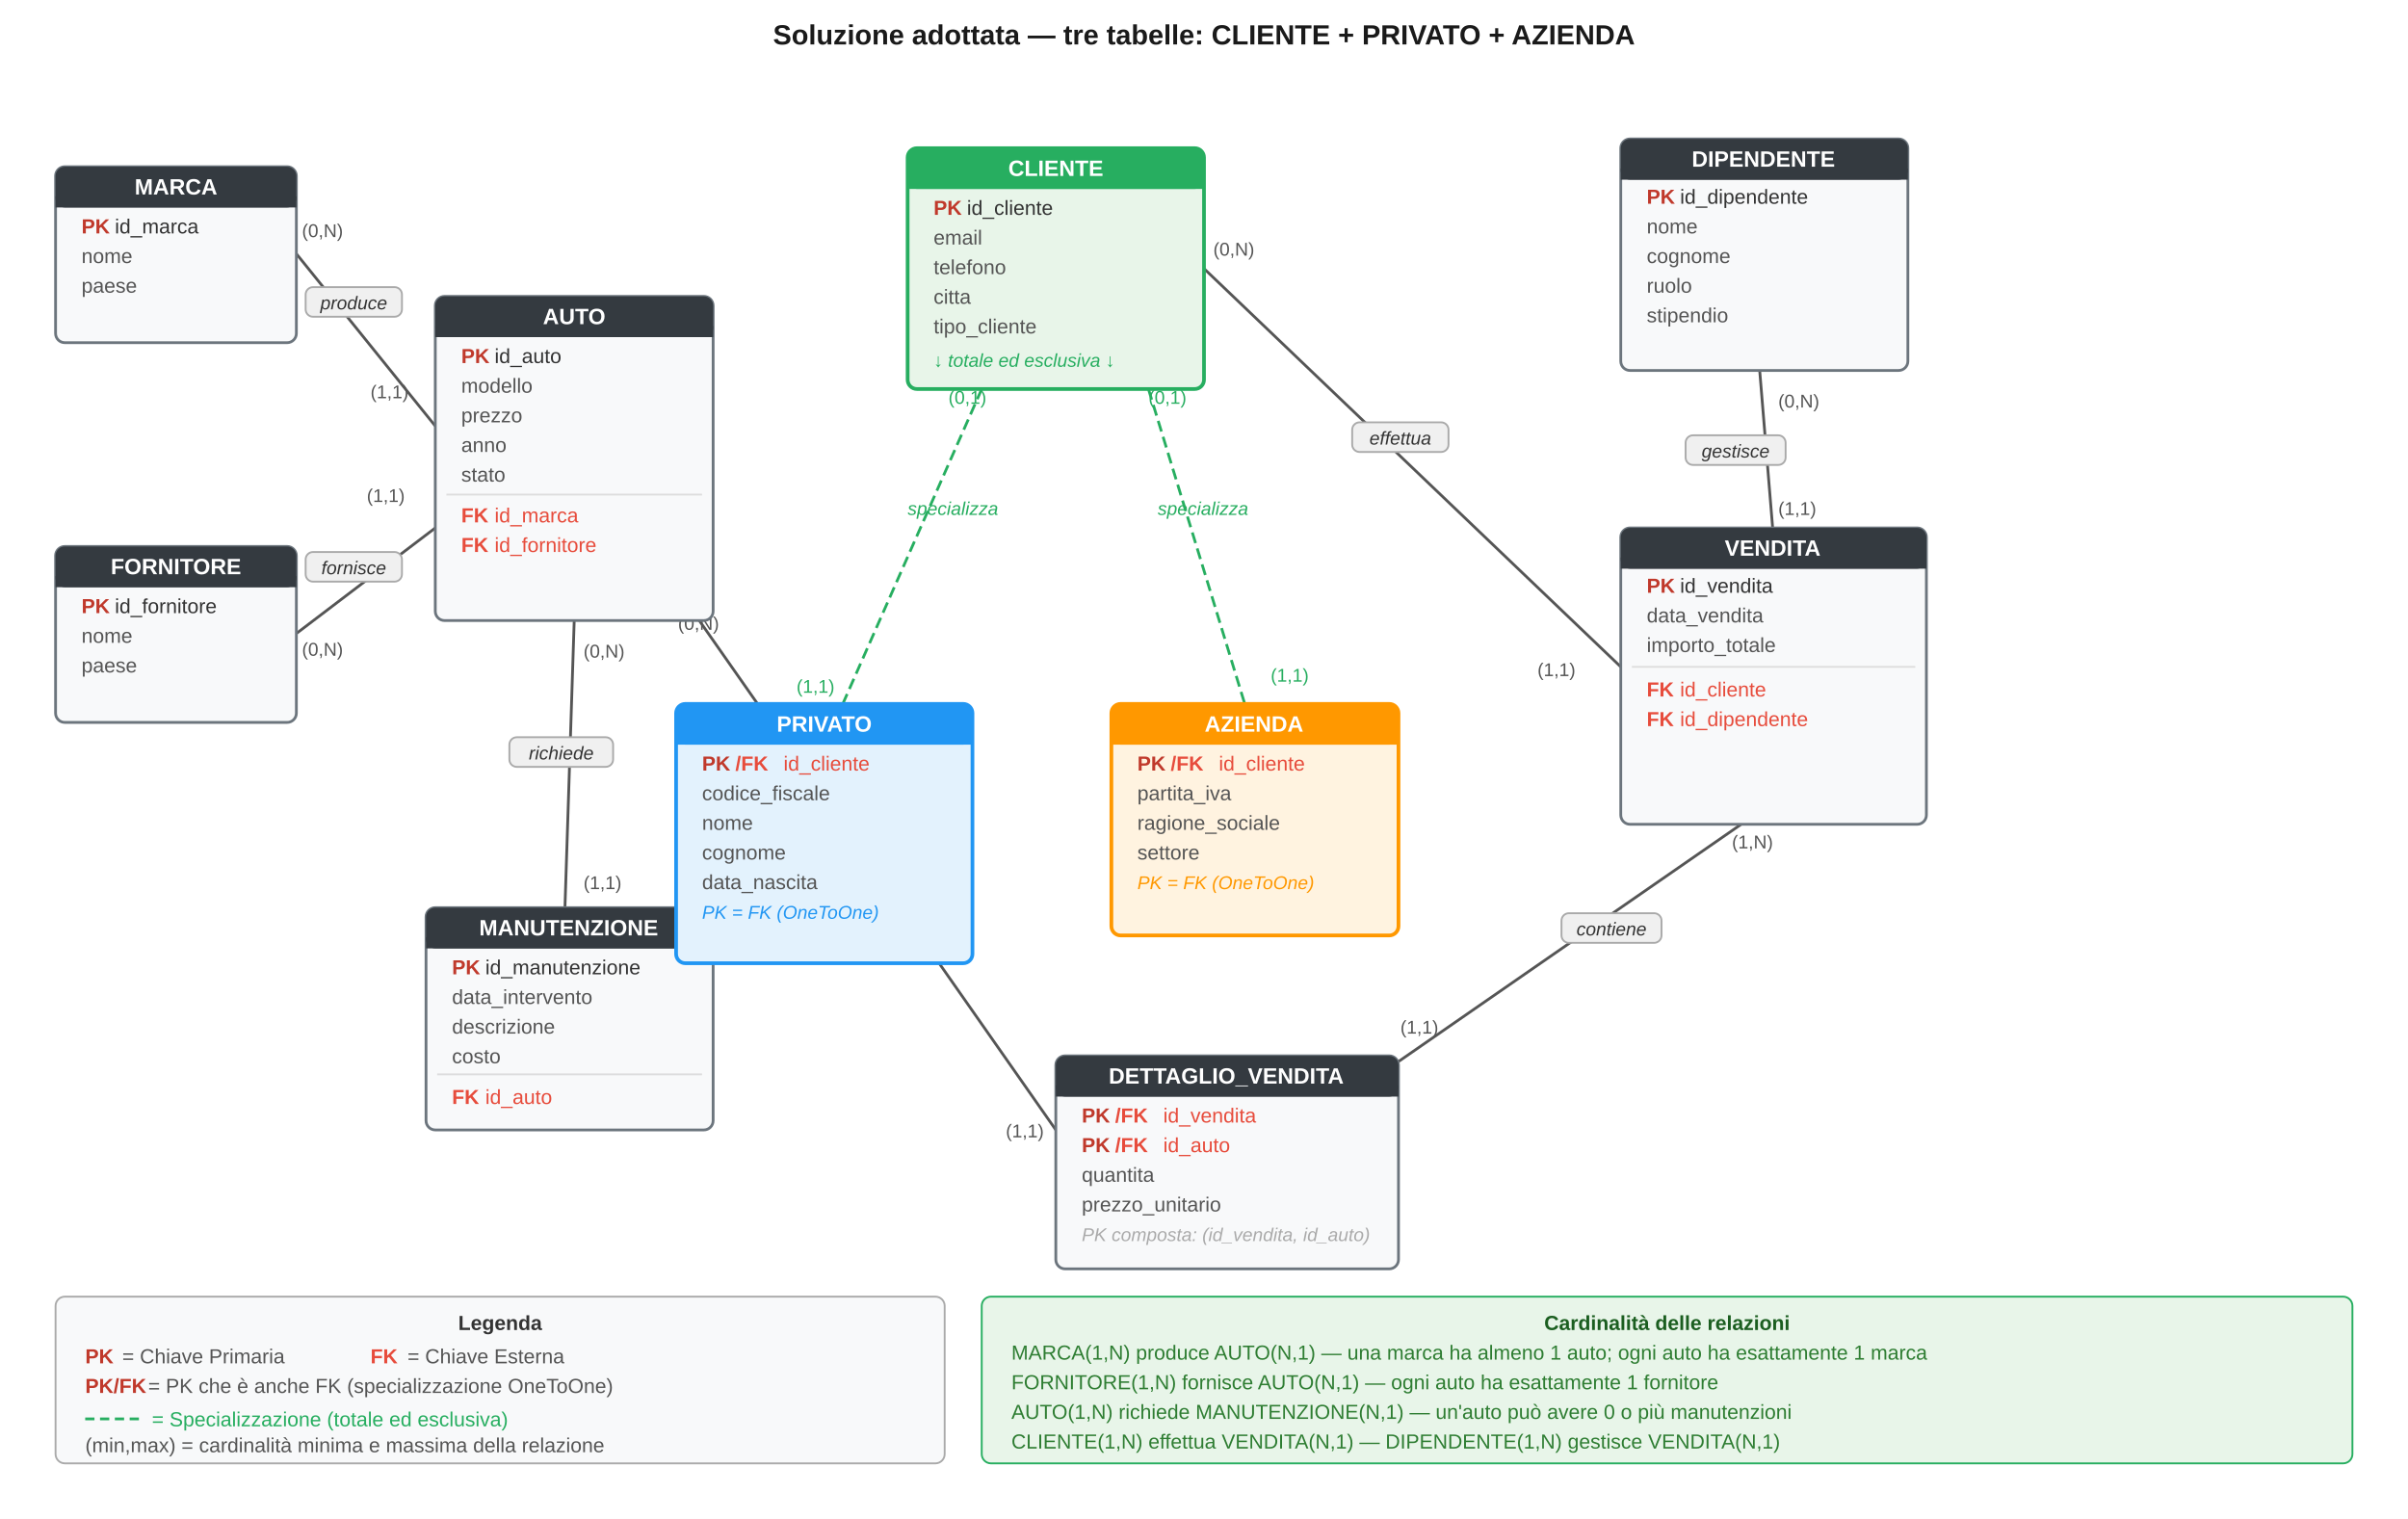
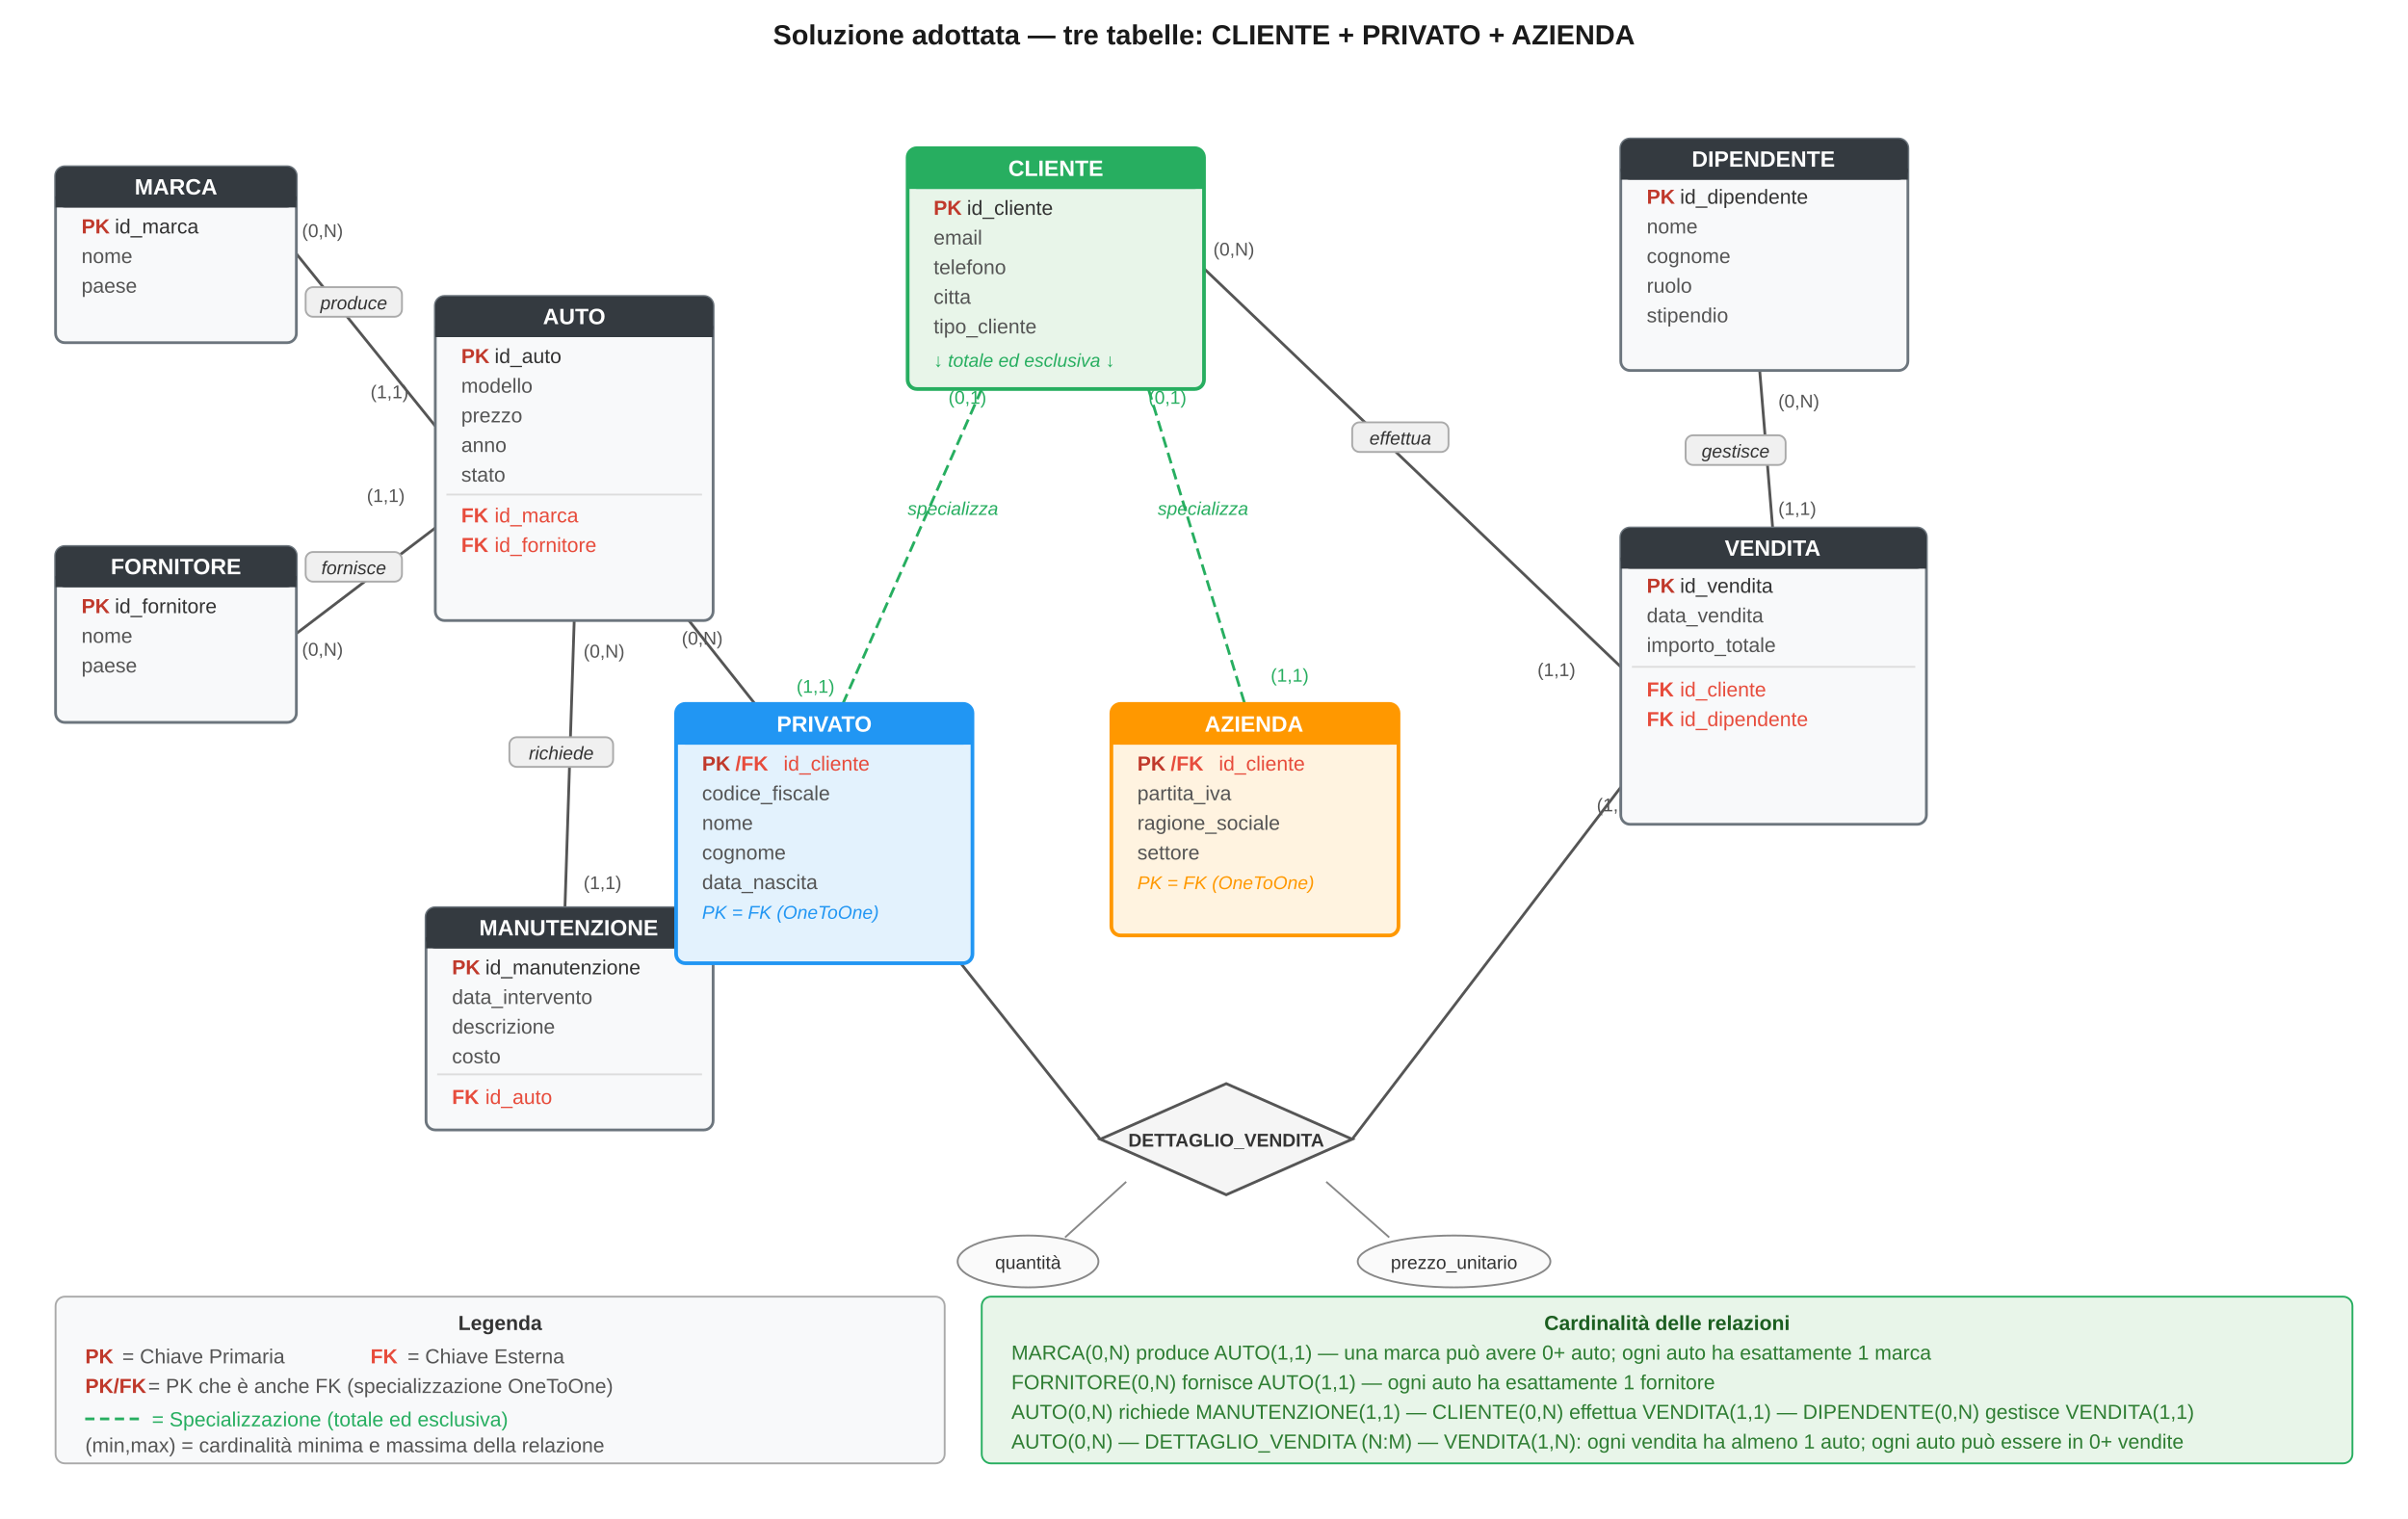
<svg xmlns="http://www.w3.org/2000/svg" viewBox="0 0 1300 820" font-family="Arial, sans-serif" font-size="12">
  <rect width="1300" height="820" fill="white" />
  <text x="650" y="24" text-anchor="middle" font-size="15" font-weight="bold" fill="#1a1a1a">Soluzione adottata — tre tabelle: CLIENTE + PRIVATO + AZIENDA</text>
  <line x1="160" y1="137" x2="235" y2="230" stroke="#555" stroke-width="1.5" />
  <text x="163" y="128" fill="#555" font-size="10">(0,N)</text>
  <text x="200" y="215" fill="#555" font-size="10">(1,1)</text>
  <rect x="165" y="155" width="52" height="16" rx="4" fill="#f0f0f0" stroke="#aaa" stroke-width="1" />
  <text x="191" y="167" text-anchor="middle" fill="#333" font-size="10" font-style="italic">produce</text>
  <line x1="160" y1="342" x2="235" y2="285" stroke="#555" stroke-width="1.5" />
  <text x="163" y="354" fill="#555" font-size="10">(0,N)</text>
  <text x="198" y="271" fill="#555" font-size="10">(1,1)</text>
  <rect x="165" y="298" width="52" height="16" rx="4" fill="#f0f0f0" stroke="#aaa" stroke-width="1" />
  <text x="191" y="310" text-anchor="middle" fill="#333" font-size="10" font-style="italic">fornisce</text>
  <line x1="310" y1="335" x2="305" y2="490" stroke="#555" stroke-width="1.5" />
  <text x="315" y="355" fill="#555" font-size="10">(0,N)</text>
  <text x="315" y="480" fill="#555" font-size="10">(1,1)</text>
  <rect x="275" y="398" width="56" height="16" rx="4" fill="#f0f0f0" stroke="#aaa" stroke-width="1" />
  <text x="303" y="410" text-anchor="middle" fill="#333" font-size="10" font-style="italic">richiede</text>
  <line x1="650" y1="145" x2="875" y2="360" stroke="#555" stroke-width="1.5" />
  <text x="655" y="138" fill="#555" font-size="10">(0,N)</text>
  <text x="830" y="365" fill="#555" font-size="10">(1,1)</text>
  <rect x="730" y="228" width="52" height="16" rx="4" fill="#f0f0f0" stroke="#aaa" stroke-width="1" />
  <text x="756" y="240" text-anchor="middle" fill="#333" font-size="10" font-style="italic">effettua</text>
  <line x1="950" y1="200" x2="957" y2="285" stroke="#555" stroke-width="1.5" />
  <text x="960" y="220" fill="#555" font-size="10">(0,N)</text>
  <text x="960" y="278" fill="#555" font-size="10">(1,1)</text>
  <rect x="910" y="235" width="54" height="16" rx="4" fill="#f0f0f0" stroke="#aaa" stroke-width="1" />
  <text x="937" y="247" text-anchor="middle" fill="#333" font-size="10" font-style="italic">gestisce</text>
  <line x1="530" y1="210" x2="455" y2="380" stroke="#27ae60" stroke-width="1.5" stroke-dasharray="6,3" />
  <text x="490" y="278" fill="#27ae60" font-size="10" font-style="italic">specializza</text>
  <text x="512" y="218" fill="#27ae60" font-size="10">(0,1)</text>
  <text x="430" y="374" fill="#27ae60" font-size="10">(1,1)</text>
  <line x1="620" y1="210" x2="672" y2="380" stroke="#27ae60" stroke-width="1.5" stroke-dasharray="6,3" />
  <text x="625" y="278" fill="#27ae60" font-size="10" font-style="italic">specializza</text>
  <text x="620" y="218" fill="#27ae60" font-size="10">(0,1)</text>
  <text x="686" y="368" fill="#27ae60" font-size="10">(1,1)</text>
-   <line x1="940" y1="445" x2="745" y2="580" stroke="#555" stroke-width="1.5" />
-   <text x="935" y="458" fill="#555" font-size="10">(1,N)</text>
-   <text x="756" y="558" fill="#555" font-size="10">(1,1)</text>
-   <rect x="843" y="493" width="54" height="16" rx="4" fill="#f0f0f0" stroke="#aaa" stroke-width="1" />
-   <text x="870" y="505" text-anchor="middle" fill="#333" font-size="10" font-style="italic">contiene</text>
-   <line x1="360" y1="310" x2="570" y2="610" stroke="#555" stroke-width="1.5" />
-   <text x="366" y="340" fill="#555" font-size="10">(0,N)</text>
-   <text x="543" y="614" fill="#555" font-size="10">(1,1)</text>
-   <rect x="430" y="433" width="60" height="16" rx="4" fill="#f0f0f0" stroke="#aaa" stroke-width="1" />
-   <text x="460" y="445" text-anchor="middle" fill="#333" font-size="10" font-style="italic">inclusa in</text>
+   <line x1="875" y1="425" x2="730" y2="615" stroke="#555" stroke-width="1.5" />
+   <text x="862" y="438" fill="#555" font-size="10">(1,N)</text>
+   <line x1="360" y1="320" x2="594" y2="615" stroke="#555" stroke-width="1.5" />
+   <text x="368" y="348" fill="#555" font-size="10">(0,N)</text>
  <rect x="30" y="90" width="130" height="95" rx="5" fill="#f8f9fa" stroke="#6c757d" stroke-width="1.5" />
  <rect x="30" y="90" width="130" height="22" rx="5" fill="#343a40" />
  <rect x="30" y="106" width="130" height="6" fill="#343a40" />
  <text x="95" y="105" text-anchor="middle" fill="white" font-weight="bold" font-size="12">MARCA</text>
  <text x="44" y="126" fill="#c0392b" font-size="11" font-weight="bold">PK</text>
  <text x="62" y="126" fill="#333" font-size="11">id_marca</text>
  <text x="44" y="142" fill="#555" font-size="11">   nome</text>
  <text x="44" y="158" fill="#555" font-size="11">   paese</text>
  <rect x="30" y="295" width="130" height="95" rx="5" fill="#f8f9fa" stroke="#6c757d" stroke-width="1.5" />
  <rect x="30" y="295" width="130" height="22" rx="5" fill="#343a40" />
  <rect x="30" y="311" width="130" height="6" fill="#343a40" />
  <text x="95" y="310" text-anchor="middle" fill="white" font-weight="bold" font-size="12">FORNITORE</text>
  <text x="44" y="331" fill="#c0392b" font-size="11" font-weight="bold">PK</text>
  <text x="62" y="331" fill="#333" font-size="11">id_fornitore</text>
  <text x="44" y="347" fill="#555" font-size="11">   nome</text>
  <text x="44" y="363" fill="#555" font-size="11">   paese</text>
  <rect x="235" y="160" width="150" height="175" rx="5" fill="#f8f9fa" stroke="#6c757d" stroke-width="1.5" />
  <rect x="235" y="160" width="150" height="22" rx="5" fill="#343a40" />
  <rect x="235" y="176" width="150" height="6" fill="#343a40" />
  <text x="310" y="175" text-anchor="middle" fill="white" font-weight="bold" font-size="12">AUTO</text>
  <text x="249" y="196" fill="#c0392b" font-size="11" font-weight="bold">PK</text>
  <text x="267" y="196" fill="#333" font-size="11">id_auto</text>
  <text x="249" y="212" fill="#555" font-size="11">   modello</text>
  <text x="249" y="228" fill="#555" font-size="11">   prezzo</text>
  <text x="249" y="244" fill="#555" font-size="11">   anno</text>
  <text x="249" y="260" fill="#555" font-size="11">   stato</text>
  <line x1="241" y1="267" x2="379" y2="267" stroke="#ddd" stroke-width="1" />
  <text x="249" y="282" fill="#e74c3c" font-size="11" font-weight="bold">FK</text>
  <text x="267" y="282" fill="#e74c3c" font-size="11">id_marca</text>
  <text x="249" y="298" fill="#e74c3c" font-size="11" font-weight="bold">FK</text>
  <text x="267" y="298" fill="#e74c3c" font-size="11">id_fornitore</text>
  <rect x="230" y="490" width="155" height="120" rx="5" fill="#f8f9fa" stroke="#6c757d" stroke-width="1.5" />
  <rect x="230" y="490" width="155" height="22" rx="5" fill="#343a40" />
  <rect x="230" y="506" width="155" height="6" fill="#343a40" />
  <text x="307" y="505" text-anchor="middle" fill="white" font-weight="bold" font-size="12">MANUTENZIONE</text>
  <text x="244" y="526" fill="#c0392b" font-size="11" font-weight="bold">PK</text>
  <text x="262" y="526" fill="#333" font-size="11">id_manutenzione</text>
  <text x="244" y="542" fill="#555" font-size="11">   data_intervento</text>
  <text x="244" y="558" fill="#555" font-size="11">   descrizione</text>
  <text x="244" y="574" fill="#555" font-size="11">   costo</text>
  <line x1="236" y1="580" x2="379" y2="580" stroke="#ddd" stroke-width="1" />
  <text x="244" y="596" fill="#e74c3c" font-size="11" font-weight="bold">FK</text>
  <text x="262" y="596" fill="#e74c3c" font-size="11">id_auto</text>
  <rect x="490" y="80" width="160" height="130" rx="5" fill="#e8f5e9" stroke="#27ae60" stroke-width="2" />
  <rect x="490" y="80" width="160" height="22" rx="5" fill="#27ae60" />
  <rect x="490" y="96" width="160" height="6" fill="#27ae60" />
  <text x="570" y="95" text-anchor="middle" fill="white" font-weight="bold" font-size="12">CLIENTE</text>
  <text x="504" y="116" fill="#c0392b" font-size="11" font-weight="bold">PK</text>
  <text x="522" y="116" fill="#333" font-size="11">id_cliente</text>
  <text x="504" y="132" fill="#555" font-size="11">   email</text>
  <text x="504" y="148" fill="#555" font-size="11">   telefono</text>
  <text x="504" y="164" fill="#555" font-size="11">   citta</text>
  <text x="504" y="180" fill="#555" font-size="11">   tipo_cliente</text>
  <text x="504" y="198" fill="#27ae60" font-size="10" font-style="italic">↓ totale ed esclusiva ↓</text>
  <rect x="365" y="380" width="160" height="140" rx="5" fill="#e3f2fd" stroke="#2196f3" stroke-width="2" />
  <rect x="365" y="380" width="160" height="22" rx="5" fill="#2196f3" />
  <rect x="365" y="396" width="160" height="6" fill="#2196f3" />
  <text x="445" y="395" text-anchor="middle" fill="white" font-weight="bold" font-size="12">PRIVATO</text>
  <text x="379" y="416" fill="#c0392b" font-size="11" font-weight="bold">PK</text>
  <text x="397" y="416" fill="#e74c3c" font-size="11" font-weight="bold">/FK</text>
  <text x="423" y="416" fill="#e74c3c" font-size="11">id_cliente</text>
  <text x="379" y="432" fill="#555" font-size="11">   codice_fiscale</text>
  <text x="379" y="448" fill="#555" font-size="11">   nome</text>
  <text x="379" y="464" fill="#555" font-size="11">   cognome</text>
  <text x="379" y="480" fill="#555" font-size="11">   data_nascita</text>
  <text x="379" y="496" fill="#2196f3" font-size="10" font-style="italic">PK = FK (OneToOne)</text>
  <rect x="600" y="380" width="155" height="125" rx="5" fill="#fff3e0" stroke="#ff9800" stroke-width="2" />
  <rect x="600" y="380" width="155" height="22" rx="5" fill="#ff9800" />
  <rect x="600" y="396" width="155" height="6" fill="#ff9800" />
  <text x="677" y="395" text-anchor="middle" fill="white" font-weight="bold" font-size="12">AZIENDA</text>
  <text x="614" y="416" fill="#c0392b" font-size="11" font-weight="bold">PK</text>
  <text x="632" y="416" fill="#e74c3c" font-size="11" font-weight="bold">/FK</text>
  <text x="658" y="416" fill="#e74c3c" font-size="11">id_cliente</text>
  <text x="614" y="432" fill="#555" font-size="11">   partita_iva</text>
  <text x="614" y="448" fill="#555" font-size="11">   ragione_sociale</text>
  <text x="614" y="464" fill="#555" font-size="11">   settore</text>
  <text x="614" y="480" fill="#ff9800" font-size="10" font-style="italic">PK = FK (OneToOne)</text>
  <rect x="875" y="75" width="155" height="125" rx="5" fill="#f8f9fa" stroke="#6c757d" stroke-width="1.5" />
  <rect x="875" y="75" width="155" height="22" rx="5" fill="#343a40" />
  <rect x="875" y="91" width="155" height="6" fill="#343a40" />
  <text x="952" y="90" text-anchor="middle" fill="white" font-weight="bold" font-size="12">DIPENDENTE</text>
  <text x="889" y="110" fill="#c0392b" font-size="11" font-weight="bold">PK</text>
  <text x="907" y="110" fill="#333" font-size="11">id_dipendente</text>
  <text x="889" y="126" fill="#555" font-size="11">   nome</text>
  <text x="889" y="142" fill="#555" font-size="11">   cognome</text>
  <text x="889" y="158" fill="#555" font-size="11">   ruolo</text>
  <text x="889" y="174" fill="#555" font-size="11">   stipendio</text>
  <rect x="875" y="285" width="165" height="160" rx="5" fill="#f8f9fa" stroke="#6c757d" stroke-width="1.5" />
  <rect x="875" y="285" width="165" height="22" rx="5" fill="#343a40" />
  <rect x="875" y="301" width="165" height="6" fill="#343a40" />
  <text x="957" y="300" text-anchor="middle" fill="white" font-weight="bold" font-size="12">VENDITA</text>
  <text x="889" y="320" fill="#c0392b" font-size="11" font-weight="bold">PK</text>
  <text x="907" y="320" fill="#333" font-size="11">id_vendita</text>
  <text x="889" y="336" fill="#555" font-size="11">   data_vendita</text>
  <text x="889" y="352" fill="#555" font-size="11">   importo_totale</text>
  <line x1="881" y1="360" x2="1034" y2="360" stroke="#ddd" stroke-width="1" />
  <text x="889" y="376" fill="#e74c3c" font-size="11" font-weight="bold">FK</text>
  <text x="907" y="376" fill="#e74c3c" font-size="11">id_cliente</text>
  <text x="889" y="392" fill="#e74c3c" font-size="11" font-weight="bold">FK</text>
  <text x="907" y="392" fill="#e74c3c" font-size="11">id_dipendente</text>
-   <rect x="570" y="570" width="185" height="115" rx="5" fill="#f8f9fa" stroke="#6c757d" stroke-width="1.5" />
-   <rect x="570" y="570" width="185" height="22" rx="5" fill="#343a40" />
-   <rect x="570" y="586" width="185" height="6" fill="#343a40" />
-   <text x="662" y="585" text-anchor="middle" fill="white" font-weight="bold" font-size="12">DETTAGLIO_VENDITA</text>
-   <text x="584" y="606" fill="#c0392b" font-size="11" font-weight="bold">PK</text>
-   <text x="602" y="606" fill="#e74c3c" font-size="11" font-weight="bold">/FK</text>
-   <text x="628" y="606" fill="#e74c3c" font-size="11">id_vendita</text>
-   <text x="584" y="622" fill="#c0392b" font-size="11" font-weight="bold">PK</text>
-   <text x="602" y="622" fill="#e74c3c" font-size="11" font-weight="bold">/FK</text>
-   <text x="628" y="622" fill="#e74c3c" font-size="11">id_auto</text>
-   <text x="584" y="638" fill="#555" font-size="11">   quantita</text>
-   <text x="584" y="654" fill="#555" font-size="11">   prezzo_unitario</text>
-   <text x="584" y="670" fill="#aaa" font-size="10" font-style="italic">PK composta: (id_vendita, id_auto)</text>
+   <polygon points="662,585 730,615 662,645 594,615" fill="#f5f5f5" stroke="#555" stroke-width="1.5" />
+   <text x="662" y="619" text-anchor="middle" fill="#333" font-size="10" font-weight="bold">DETTAGLIO_VENDITA</text>
+   <line x1="608" y1="638" x2="575" y2="668" stroke="#888" stroke-width="1" />
+   <ellipse cx="555" cy="681" rx="38" ry="14" fill="#fafafa" stroke="#888" stroke-width="1" />
+   <text x="555" y="685" text-anchor="middle" fill="#333" font-size="10">quantità</text>
+   <line x1="716" y1="638" x2="750" y2="668" stroke="#888" stroke-width="1" />
+   <ellipse cx="785" cy="681" rx="52" ry="14" fill="#fafafa" stroke="#888" stroke-width="1" />
+   <text x="785" y="685" text-anchor="middle" fill="#333" font-size="10">prezzo_unitario</text>
  <rect x="30" y="700" width="480" height="90" rx="5" fill="#f8f9fa" stroke="#aaa" stroke-width="1" />
  <text x="270" y="718" text-anchor="middle" fill="#333" font-size="11" font-weight="bold">Legenda</text>
  <text x="46" y="736" fill="#c0392b" font-size="11" font-weight="bold">PK</text>
  <text x="66" y="736" fill="#555" font-size="11">= Chiave Primaria</text>
  <text x="200" y="736" fill="#e74c3c" font-size="11" font-weight="bold">FK</text>
  <text x="220" y="736" fill="#555" font-size="11">= Chiave Esterna</text>
  <text x="46" y="752" fill="#c0392b" font-size="11" font-weight="bold">PK/FK</text>
  <text x="80" y="752" fill="#555" font-size="11">= PK che è anche FK (specializzazione OneToOne)</text>
  <line x1="46" y1="766" x2="76" y2="766" stroke="#27ae60" stroke-width="1.5" stroke-dasharray="5,3" />
  <text x="82" y="770" fill="#27ae60" font-size="11">= Specializzazione (totale ed esclusiva)</text>
  <text x="46" y="784" fill="#555" font-size="11">(min,max) = cardinalità minima e massima della relazione</text>
  <rect x="530" y="700" width="740" height="90" rx="5" fill="#e8f5e9" stroke="#27ae60" stroke-width="1" />
  <text x="900" y="718" text-anchor="middle" fill="#1b5e20" font-size="11" font-weight="bold">Cardinalità delle relazioni</text>
-   <text x="546" y="734" fill="#2e7d32" font-size="11">MARCA(1,N) produce AUTO(N,1) — una marca ha almeno 1 auto; ogni auto ha esattamente 1 marca</text>
-   <text x="546" y="750" fill="#2e7d32" font-size="11">FORNITORE(1,N) fornisce AUTO(N,1) — ogni auto ha esattamente 1 fornitore</text>
-   <text x="546" y="766" fill="#2e7d32" font-size="11">AUTO(1,N) richiede MANUTENZIONE(N,1) — un'auto può avere 0 o più manutenzioni</text>
-   <text x="546" y="782" fill="#2e7d32" font-size="11">CLIENTE(1,N) effettua VENDITA(N,1) — DIPENDENTE(1,N) gestisce VENDITA(N,1)</text>
+   <text x="546" y="734" fill="#2e7d32" font-size="11">MARCA(0,N) produce AUTO(1,1) — una marca può avere 0+ auto; ogni auto ha esattamente 1 marca</text>
+   <text x="546" y="750" fill="#2e7d32" font-size="11">FORNITORE(0,N) fornisce AUTO(1,1) — ogni auto ha esattamente 1 fornitore</text>
+   <text x="546" y="766" fill="#2e7d32" font-size="11">AUTO(0,N) richiede MANUTENZIONE(1,1) — CLIENTE(0,N) effettua VENDITA(1,1) — DIPENDENTE(0,N) gestisce VENDITA(1,1)</text>
+   <text x="546" y="782" fill="#2e7d32" font-size="11">AUTO(0,N) — DETTAGLIO_VENDITA (N:M) — VENDITA(1,N): ogni vendita ha almeno 1 auto; ogni auto può essere in 0+ vendite</text>
</svg>
